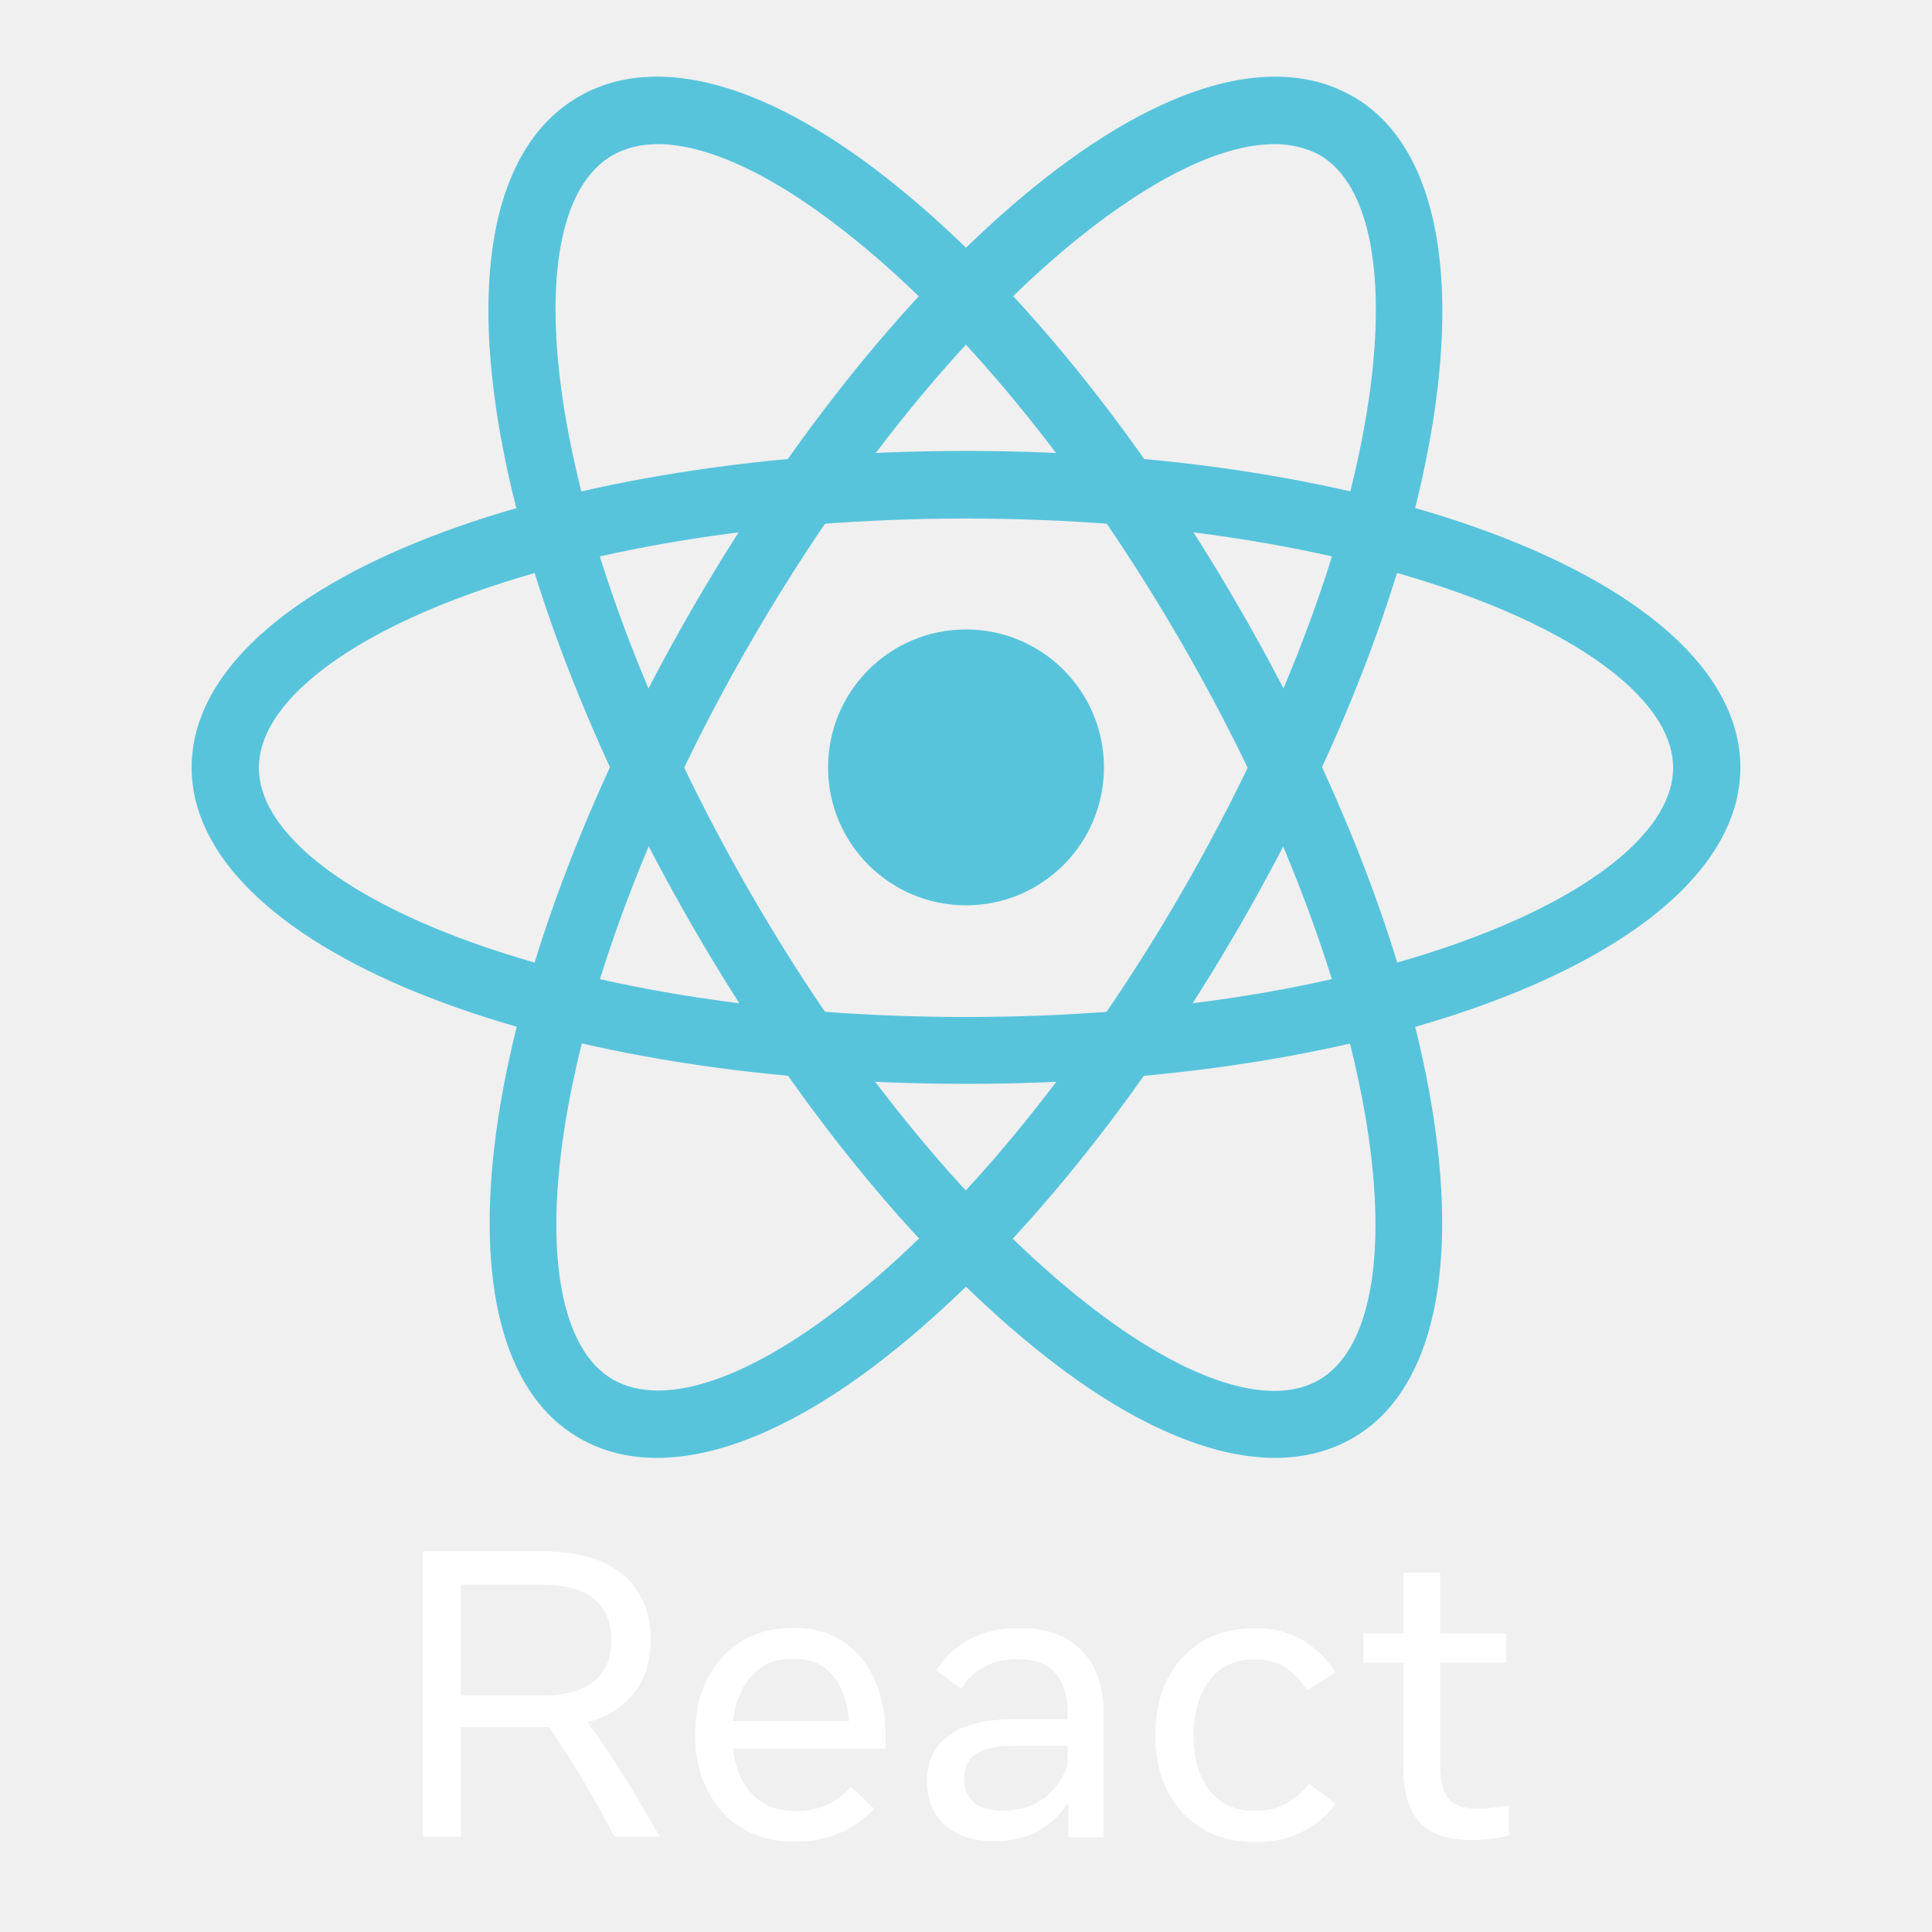
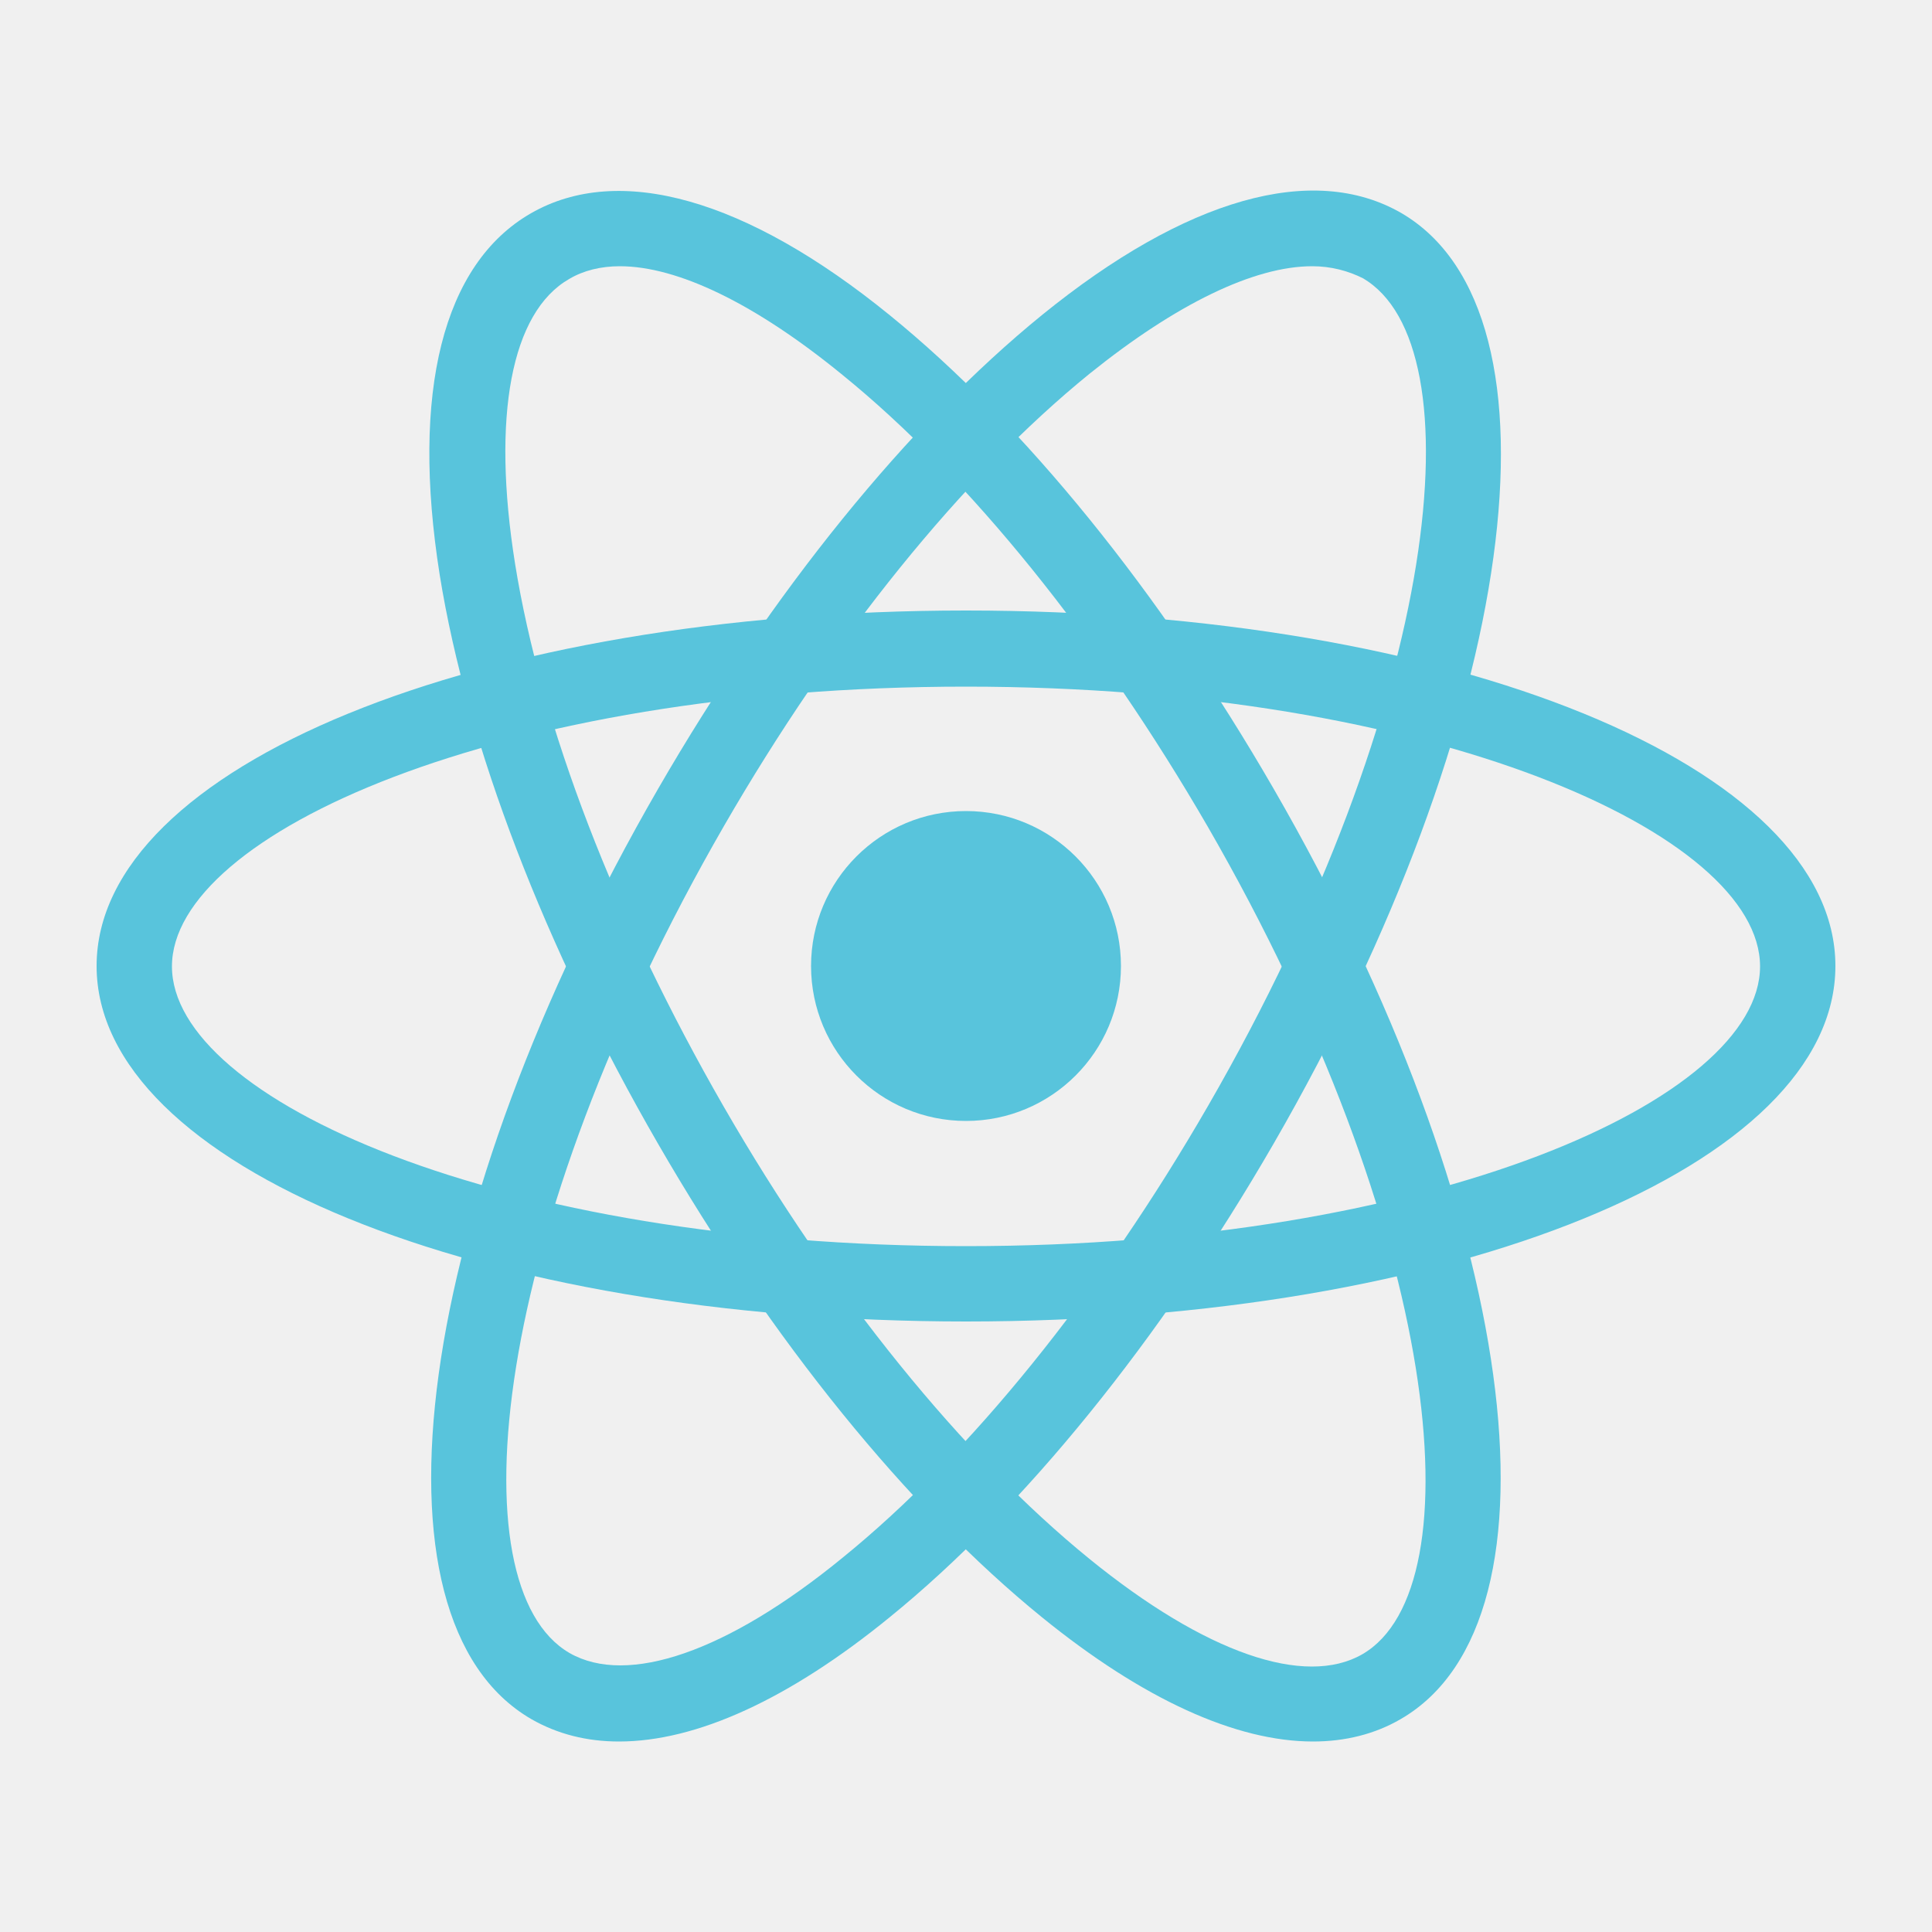
<svg xmlns="http://www.w3.org/2000/svg" width="500" height="500" viewBox="0 0 500 500">
  <style type="text/css">
    .st0{fill:#58c4dc;}
    .st1{fill:#ffffff;}
  </style>
  <g>
-     <circle class="st0" cx="250" cy="198.6" r="35.7" />
-     <g>
-       <path class="st0" d="M250,280.5c-112.4,0-200.4-36-200.4-81.9c0-45.9,88-81.9,200.4-81.9c112.4,0,200.4,36,200.4,81.9   C450.4,244.6,362.4,280.5,250,280.5z M250,134.2c-107.8,0-183,34-183,64.5s75.1,64.5,183,64.5c107.8,0,183-34,183-64.5   S357.8,134.2,250,134.2z" />
-       <path class="st0" d="M330,377.3c-17.7,0-39.2-9.7-62.5-28.7c-30.9-25.1-62.3-63.8-88.4-109.1c-26.1-45.2-44-91.8-50.3-131.1   c-6.7-42.1,0.7-71.7,21-83.4c20.3-11.7,49.7-3.4,82.7,23.5c30.9,25.1,62.3,63.8,88.4,109.1l0,0c56.2,97.3,69,191.5,29.3,214.5   C344.2,375.6,337.4,377.3,330,377.3z M170.2,37.3c-4.4,0-8.4,1-11.7,2.9c-13.4,7.7-17.9,31.6-12.5,65.6   c6,37.2,23.1,81.7,48.1,125.1s55,80.4,84.3,104.2c26.7,21.7,49.7,29.7,63,22c26.4-15.3,18.3-97.3-35.6-190.7l0,0   c-25.1-43.4-55-80.5-84.3-104.2C201.5,45.9,183.6,37.3,170.2,37.3z" />
-       <path class="st0" d="M170,377.3c-7.4,0-14.2-1.7-20.2-5.2c-39.8-23-26.9-117.2,29.3-214.5c26.1-45.2,57.5-84,88.4-109.1   c33.1-26.9,62.4-35.2,82.7-23.5c39.8,23,26.9,117.2-29.3,214.5l0,0c-26.1,45.2-57.5,84-88.4,109.1   C209.2,367.6,187.8,377.3,170,377.3z M329.8,37.3c-13.4,0-31.3,8.6-51.3,24.8c-29.3,23.8-59.2,60.8-84.3,104.2   c-53.9,93.4-62.1,175.4-35.6,190.7c13.4,7.7,36.4-0.3,63-22c29.3-23.8,59.2-60.8,84.3-104.2c53.9-93.4,62-175.4,35.6-190.7   C338.1,38.3,334.2,37.3,329.8,37.3z" />
-     </g>
-   </g>
-   <g>
-     <path class="st1" d="M152.1,445.7c3.6-1,6.6-2.5,9.1-4.6c4.8-4,7.2-9.6,7.2-16.8c0-7.2-2.4-12.8-7.2-16.8c-4.8-4-11.6-6-20.4-6  h-31.4v73.8h9.9v-28.3h21.5c0.4,0,0.9,0,1.3,0c2.5,3.6,5.1,7.7,7.8,12.1c3.2,5.3,6.2,10.6,9.1,16.2h11.7c-3-5.3-6-10.6-9.2-15.6  C158.4,454.9,155.3,450.2,152.1,445.7z M119.3,438.8v-28.7H140c12.1,0,18.2,4.8,18.2,14.4c0,9.5-6.1,14.3-18.2,14.3H119.3z" />
-     <path class="st1" d="M218.2,424.8c-3.5-2.3-7.5-3.5-12.2-3.5H205c-5,0-9.4,1.2-13.2,3.5c-3.8,2.4-6.7,5.6-8.8,9.8  c-2.1,4.2-3.1,9-3.1,14.4c0,5.5,1.1,10.3,3.2,14.4c2.1,4.1,5.1,7.4,8.9,9.7c3.8,2.3,8.2,3.5,13.2,3.5h1.1c4,0,7.7-0.8,11.2-2.3  c3.4-1.5,6.3-3.6,8.7-6.2l-6-5.7c-1.6,1.9-3.6,3.5-6,4.6c-2.4,1.1-4.9,1.7-7.5,1.7h-1.1c-5,0-9-1.8-11.8-5.4  c-2.3-2.8-3.6-6.4-4.1-10.8h39.5v-2.9c0-5.8-1-10.8-2.9-15C224.4,430.4,221.7,427.2,218.2,424.8z M193.7,434.7  c2.8-3.6,6.5-5.4,11-5.4h1c3,0,5.6,0.8,7.7,2.3c2.1,1.6,3.7,3.7,4.7,6.4c0.9,2.2,1.4,4.7,1.6,7.4h-30  C190.2,441.1,191.5,437.5,193.7,434.7z" />
-     <path class="st1" d="M264.5,421.4h-1.1c-4.7,0-8.8,0.9-12.4,2.8c-3.6,1.9-6.5,4.6-8.7,8.1l6.5,4.7c1.5-2.4,3.4-4.3,5.8-5.6  c2.4-1.3,5.4-2,8.9-2c4.4,0,7.6,1.2,9.7,3.7c2.1,2.4,3.1,6.1,3.1,10.9v1h-14.8c-6.9,0-12.3,1.4-16,4.2c-3.8,2.8-5.6,6.7-5.6,11.9  c0,4.6,1.5,8.4,4.6,11.2c3.1,2.8,7.4,4.2,12.9,4.2c6.6,0,12-2.1,16.1-6.3c1.1-1.2,2.2-2.4,3-3.8v9.1h9.1v-31.9  c0-7.3-1.9-12.8-5.8-16.5C276,423.2,270.9,421.4,264.5,421.4z M271.5,464.3c-3,2.8-7,4.3-12.1,4.3c-3.3,0-5.8-0.7-7.4-2.2  c-1.7-1.5-2.5-3.5-2.5-6.1c0-5.7,4.1-8.5,12.4-8.5h14.4v5.1C275.2,459.8,273.6,462.3,271.5,464.3z" />
-     <path class="st1" d="M324.3,429.5h1c2.8,0,5.3,0.7,7.4,2.1c2.2,1.4,4,3.4,5.6,5.9l7.3-4.7c-2.2-3.5-5.1-6.3-8.6-8.4  c-3.6-2-7.3-3-11.4-3h-1.1c-5.1,0-9.5,1.1-13.3,3.4c-3.8,2.2-6.8,5.4-9,9.6c-2.1,4.1-3.2,9.1-3.2,14.7c0,5.6,1.1,10.5,3.2,14.6  c2.2,4.1,5.2,7.3,9,9.6c3.8,2.2,8.3,3.4,13.3,3.4h1.1c4.1,0,7.9-0.9,11.4-2.6c3.5-1.8,6.4-4.2,8.7-7.3l-6.9-5.2  c-1.6,2.1-3.6,3.8-5.9,5.1c-2.3,1.3-4.8,1.9-7.6,1.9h-1c-4.8,0-8.6-1.8-11.3-5.3c-2.8-3.5-4.1-8.3-4.1-14.2  c0-5.9,1.4-10.6,4.1-14.2C315.7,431.3,319.5,429.5,324.3,429.5z" />
-     <path class="st1" d="M386.6,467.8c-1.3,0.2-2.7,0.3-4.3,0.3c-3.5,0-5.9-0.9-7.4-2.6c-1.5-1.7-2.2-4.7-2.2-9.1v-26.1h17.1v-7.6  h-17.1v-15.7h-9.5v15.7h-10.3v7.6h10.3v27.3c0,6.4,1.4,11.1,4.3,14.1c2.9,3,7.3,4.5,13.4,4.5c1.6,0,3.3-0.1,5-0.3  c1.7-0.2,3.2-0.5,4.6-0.9v-7.7C389.2,467.4,387.9,467.6,386.6,467.8z" />
+     <circle class="st0" cx="250" cy="250" r="40.1" />
+     <path class="st0" d="M250,342c-126.2,0-225-40.4-225-92s98.8-92,225-92s225,40.4,225,92C475,301.7,376.2,342,250,342z M250,177.7   c-121,0-205.5,38.2-205.5,72.4s84.3,72.4,205.5,72.4c121,0,205.5-38.2,205.5-72.4S371,177.7,250,177.7z" />
+     <path class="st0" d="M339.8,450.7c-19.9,0-44-10.9-70.2-32.2c-34.7-28.2-69.9-71.6-99.3-122.5c-29.3-50.7-49.4-103.1-56.5-147.2   c-7.5-47.3,0.8-80.5,23.6-93.6s55.8-3.8,92.9,26.4c34.7,28.2,69.9,71.6,99.3,122.5l0,0c63.1,109.2,77.5,215,32.9,240.8   C355.8,448.8,348.1,450.7,339.8,450.7z M160.4,68.9c-4.9,0-9.4,1.1-13.1,3.3c-15,8.6-20.1,35.5-14,73.7   c6.7,41.8,25.9,91.7,54,140.5s61.8,90.3,94.6,117c30,24.4,55.8,33.3,70.7,24.7c29.6-17.2,20.5-109.2-40-214.1l0,0   c-28.2-48.7-61.8-90.4-94.6-117C195.5,78.6,175.4,68.9,160.4,68.9z" />
+     <path class="st0" d="M160.2,450.7c-8.3,0-15.9-1.9-22.7-5.8C92.8,419,107.3,313.2,170.4,204c29.3-50.7,64.6-94.3,99.3-122.5   c37.2-30.2,70.1-39.5,92.9-26.4C407.2,81,392.7,186.7,329.6,296l0,0c-29.3,50.7-64.6,94.3-99.3,122.5   C204.2,439.8,180.2,450.7,160.2,450.7z M339.6,68.9c-15,0-35.1,9.7-57.6,27.8c-32.9,26.7-66.5,68.3-94.6,117   c-60.5,104.9-69.7,196.9-40,214.1c15,8.6,40.9-0.3,70.7-24.7c32.9-26.7,66.5-68.3,94.6-117c60.5-104.9,69.6-196.9,40-214.1   C348.9,70.1,344.5,68.9,339.6,68.9z" />
  </g>
</svg>
